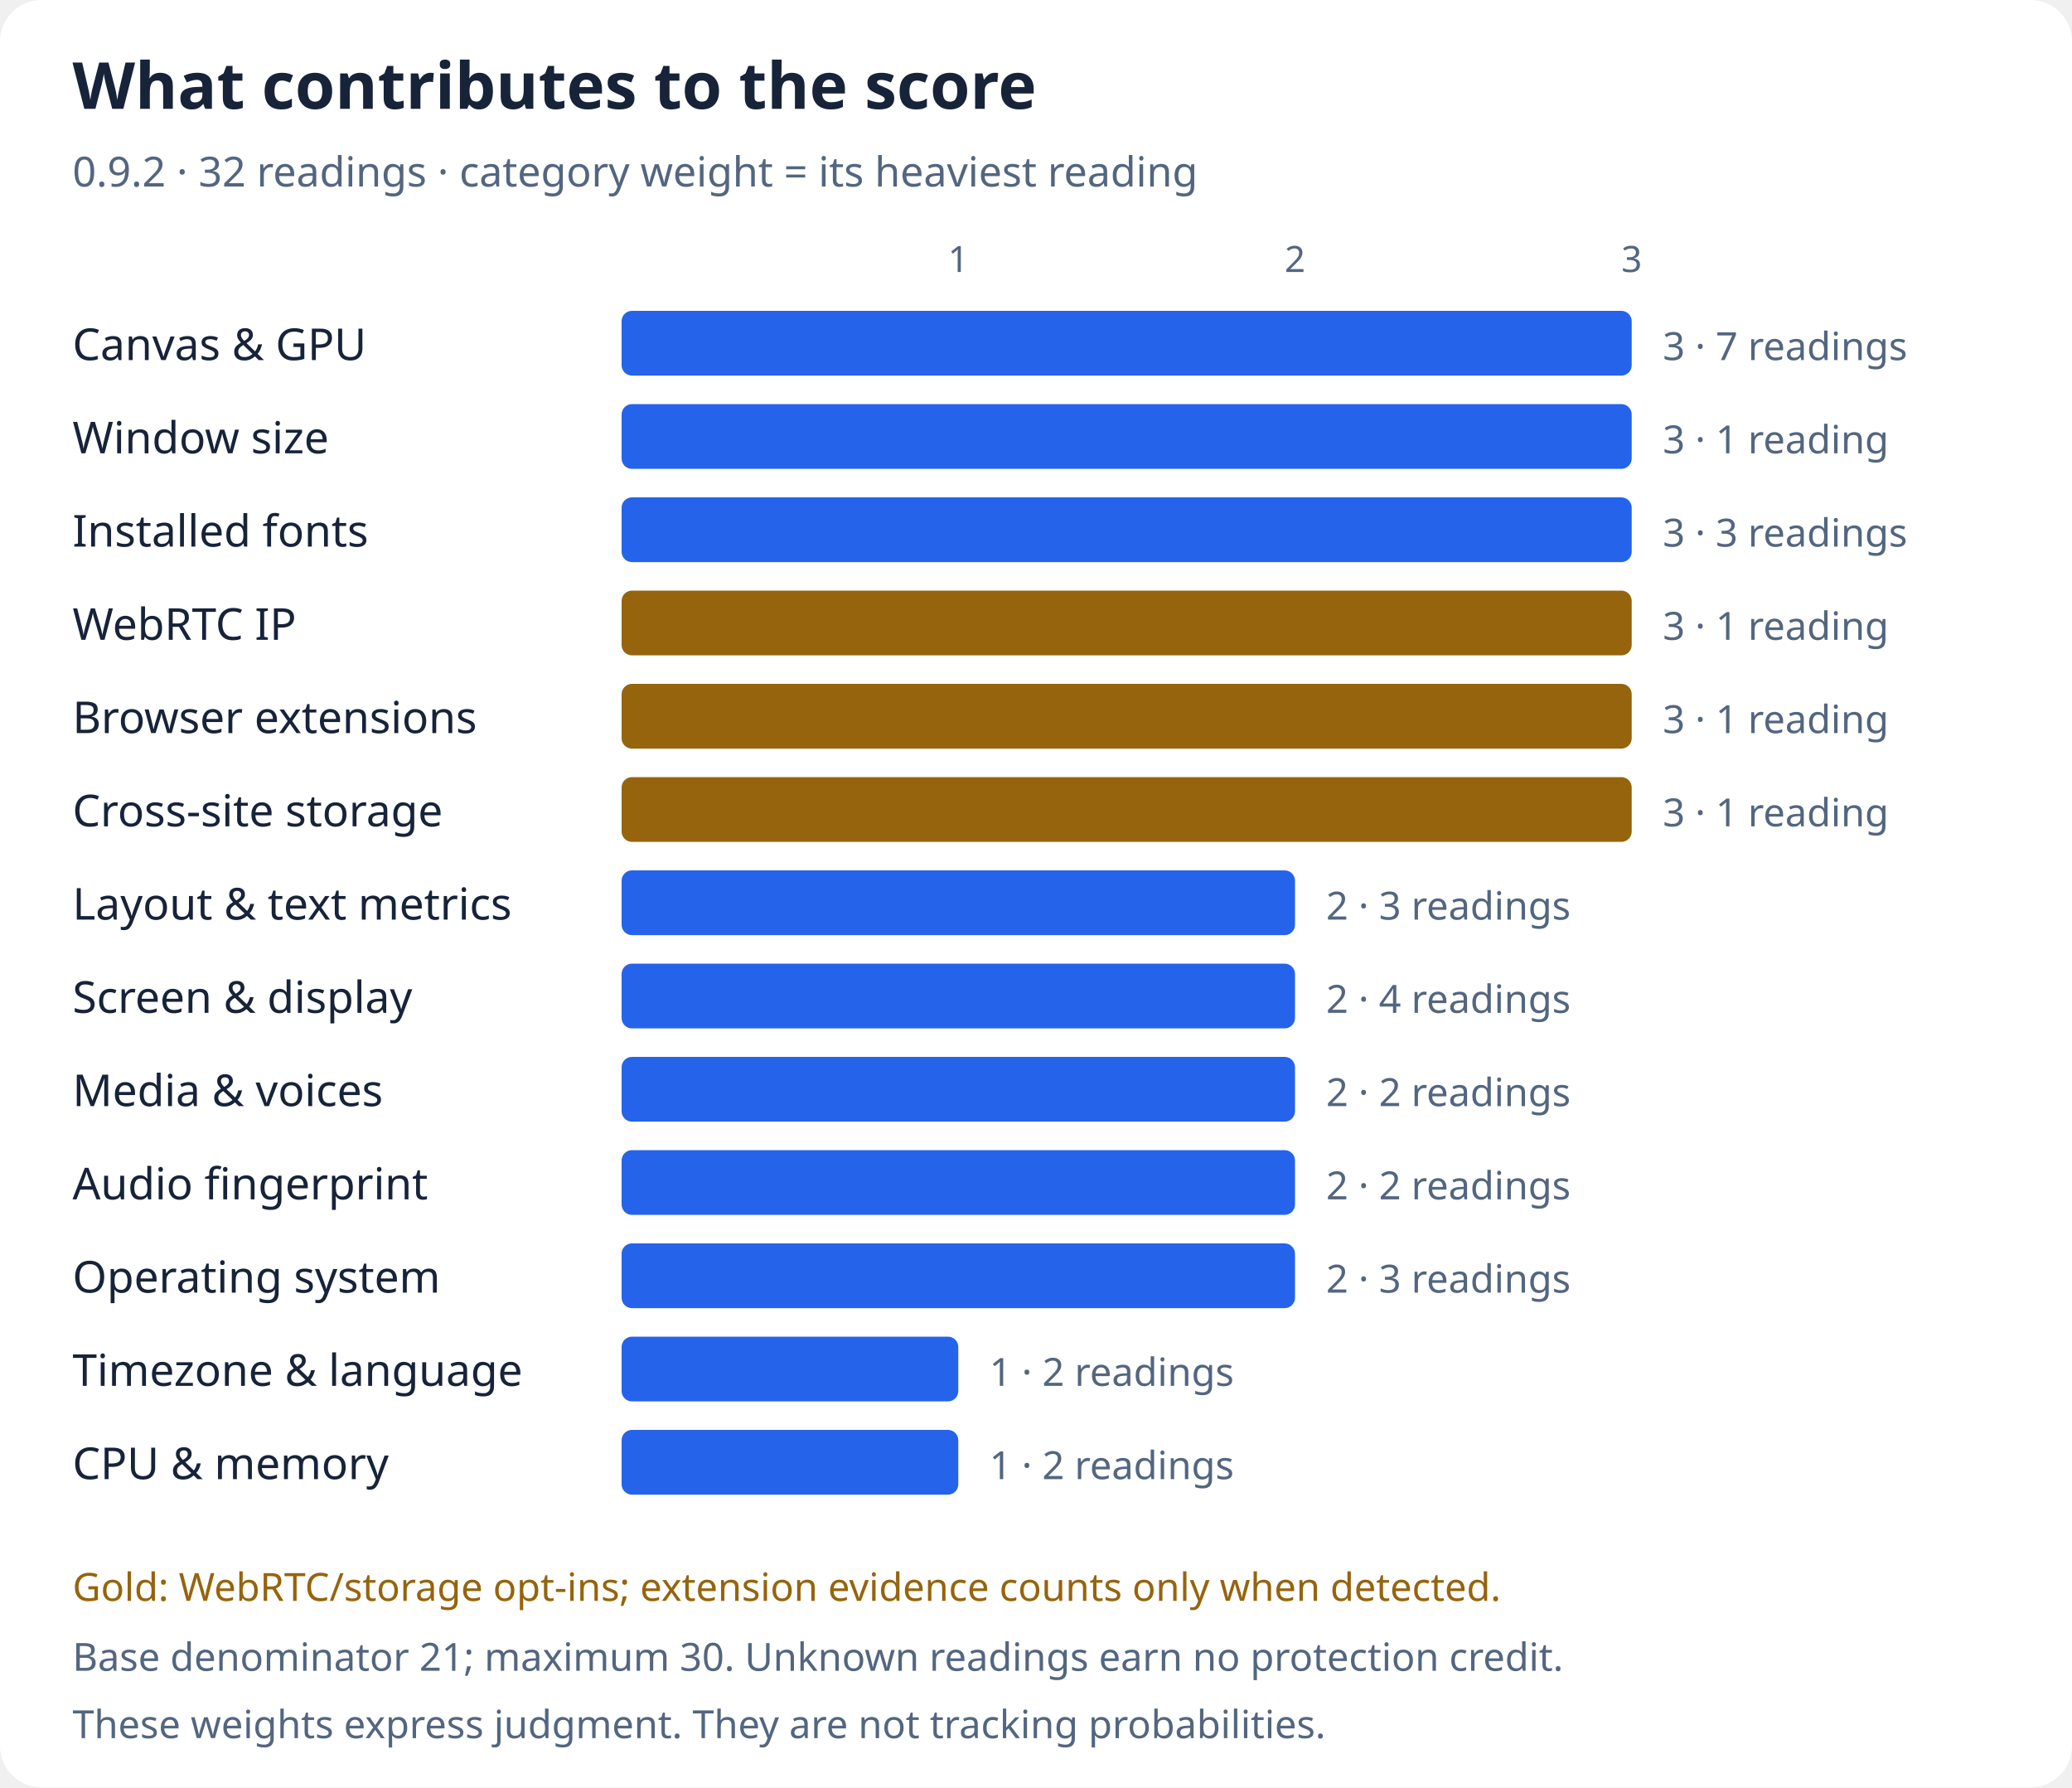
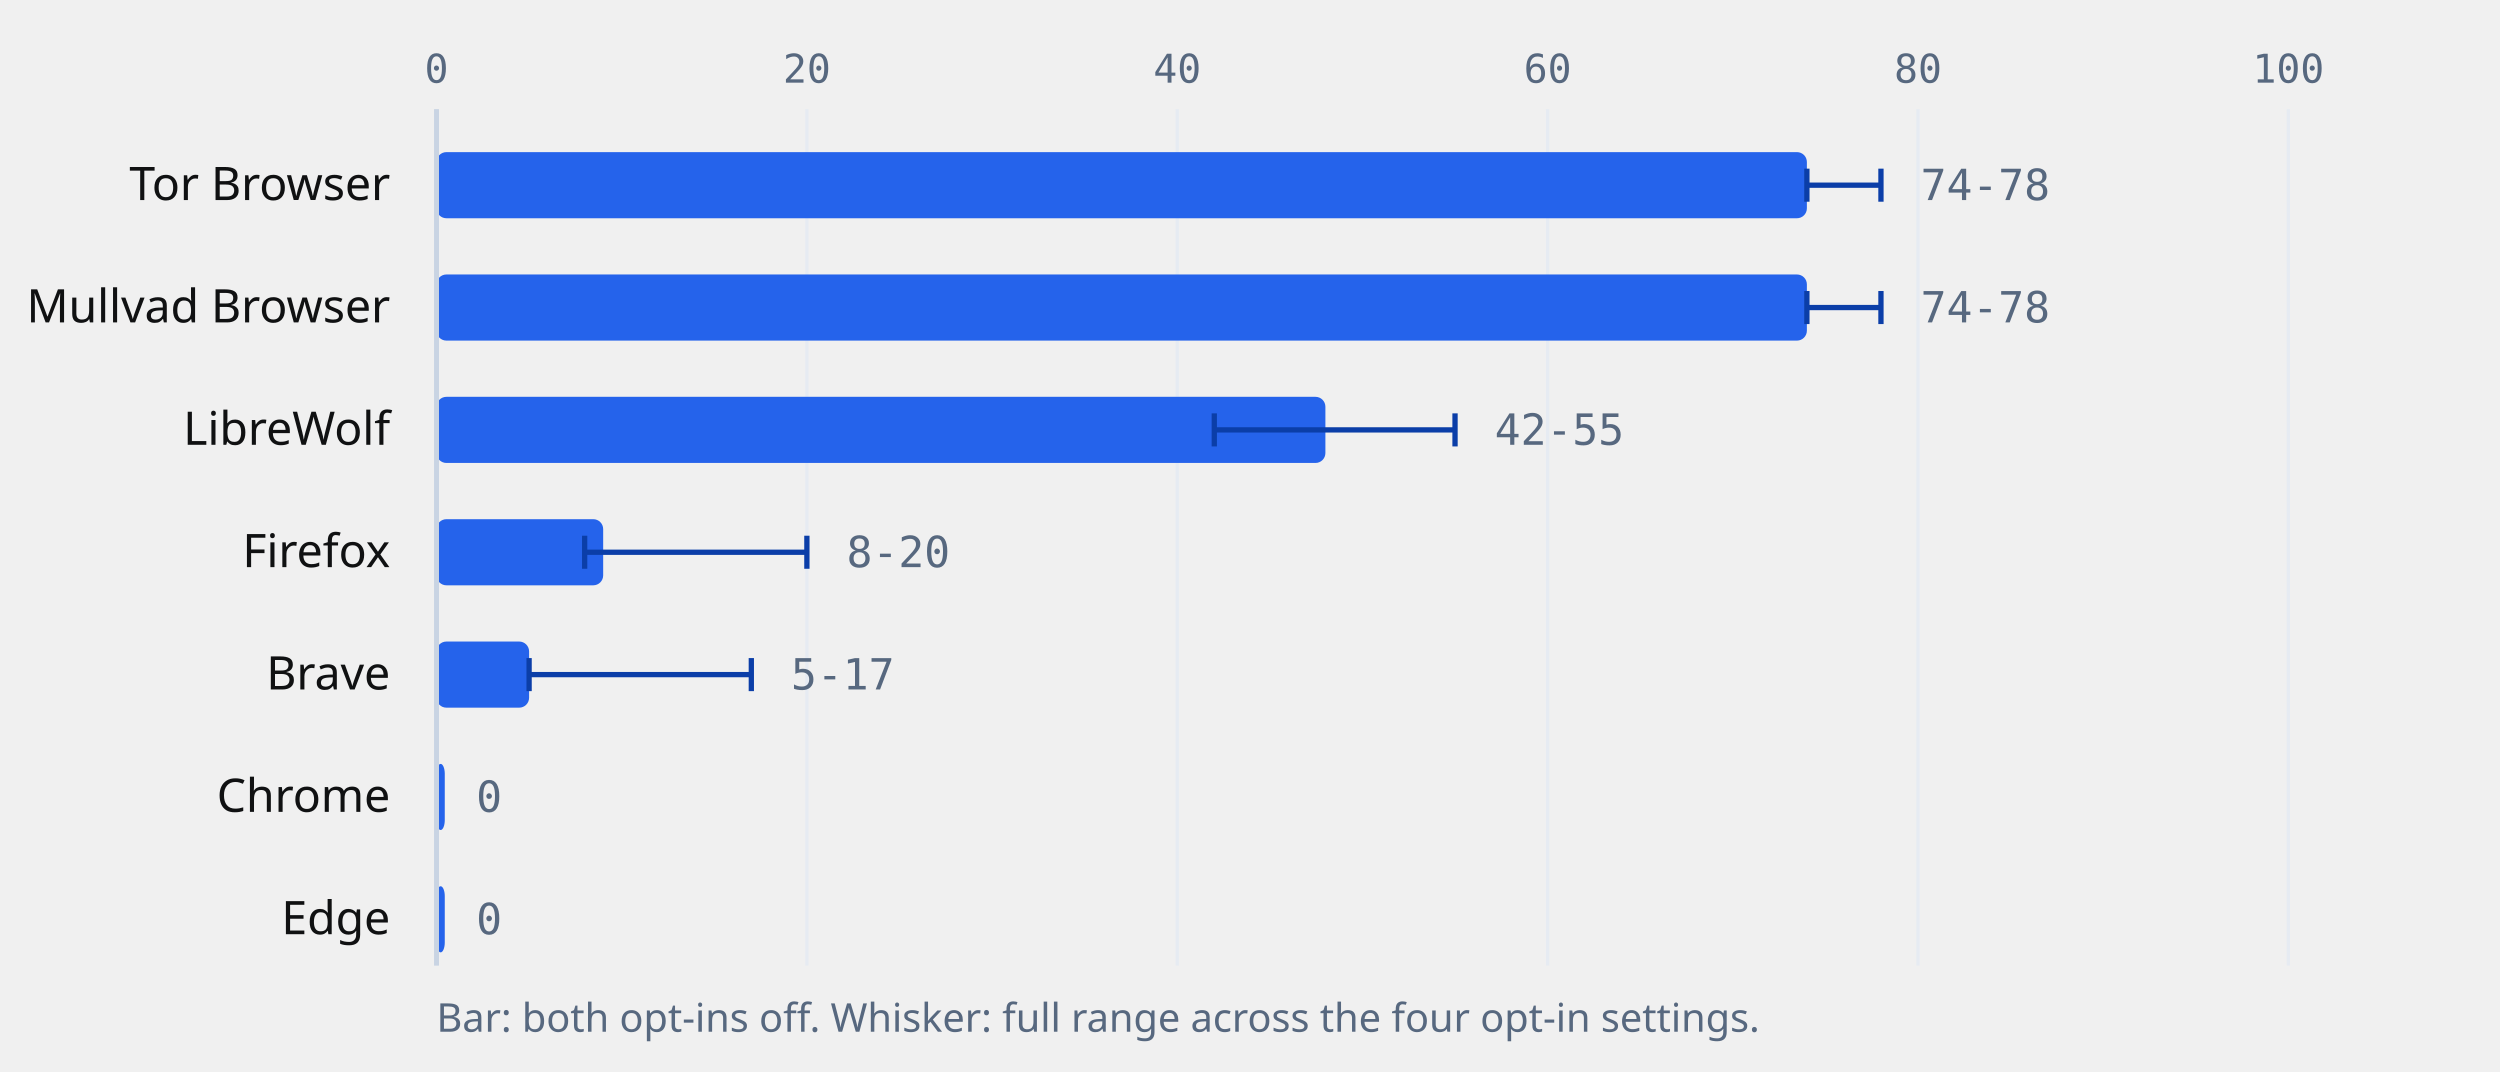
- <svg xmlns="http://www.w3.org/2000/svg" width="800" height="690" viewBox="0 0 800 690" role="img" aria-labelledby="title desc">
-   <style>text{font-family:system-ui,sans-serif}</style>
-   <rect width="800" height="690" rx="16" fill="#ffffff" />
-   <text x="28" y="42" fill="#172339" font-size="25" font-weight="700">What contributes to the score</text>
-   <text x="28" y="72" fill="#536680" font-size="16">0.9.2 · 32 readings · category weight = its heaviest reading</text>
-   <text x="370" y="105" fill="#536680" font-size="14" text-anchor="middle">1</text>
-   <text x="500" y="105" fill="#536680" font-size="14" text-anchor="middle">2</text>
-   <text x="630" y="105" fill="#536680" font-size="14" text-anchor="middle">3</text>
-   <g data-group="gpu" data-weight="3" data-readings="7">
-     <text x="28" y="139" fill="#172339" font-size="17">Canvas &amp; GPU</text>
-     <rect x="240" y="120" width="390" height="25" rx="4" fill="#2563eb" />
-     <text x="642" y="139" fill="#536680" font-size="15">3 · 7 readings</text>
-   </g>
-   <g data-group="window" data-weight="3" data-readings="1">
-     <text x="28" y="175" fill="#172339" font-size="17">Window size</text>
-     <rect x="240" y="156" width="390" height="25" rx="4" fill="#2563eb" />
-     <text x="642" y="175" fill="#536680" font-size="15">3 · 1 reading</text>
-   </g>
-   <g data-group="fonts" data-weight="3" data-readings="3">
-     <text x="28" y="211" fill="#172339" font-size="17">Installed fonts</text>
-     <rect x="240" y="192" width="390" height="25" rx="4" fill="#2563eb" />
-     <text x="642" y="211" fill="#536680" font-size="15">3 · 3 readings</text>
-   </g>
-   <g data-group="network" data-weight="3" data-readings="1">
-     <text x="28" y="247" fill="#172339" font-size="17">WebRTC IP</text>
-     <rect x="240" y="228" width="390" height="25" rx="4" fill="#96640d" />
-     <text x="642" y="247" fill="#536680" font-size="15">3 · 1 reading</text>
-   </g>
-   <g data-group="extensions" data-weight="3" data-readings="1">
-     <text x="28" y="283" fill="#172339" font-size="17">Browser extensions</text>
-     <rect x="240" y="264" width="390" height="25" rx="4" fill="#96640d" />
-     <text x="642" y="283" fill="#536680" font-size="15">3 · 1 reading</text>
-   </g>
-   <g data-group="storage" data-weight="3" data-readings="1">
-     <text x="28" y="319" fill="#172339" font-size="17">Cross-site storage</text>
-     <rect x="240" y="300" width="390" height="25" rx="4" fill="#96640d" />
-     <text x="642" y="319" fill="#536680" font-size="15">3 · 1 reading</text>
-   </g>
-   <g data-group="layout" data-weight="2" data-readings="3">
-     <text x="28" y="355" fill="#172339" font-size="17">Layout &amp; text metrics</text>
-     <rect x="240" y="336" width="260" height="25" rx="4" fill="#2563eb" />
-     <text x="512" y="355" fill="#536680" font-size="15">2 · 3 readings</text>
-   </g>
-   <g data-group="display" data-weight="2" data-readings="4">
-     <text x="28" y="391" fill="#172339" font-size="17">Screen &amp; display</text>
-     <rect x="240" y="372" width="260" height="25" rx="4" fill="#2563eb" />
-     <text x="512" y="391" fill="#536680" font-size="15">2 · 4 readings</text>
-   </g>
-   <g data-group="media" data-weight="2" data-readings="2">
-     <text x="28" y="427" fill="#172339" font-size="17">Media &amp; voices</text>
-     <rect x="240" y="408" width="260" height="25" rx="4" fill="#2563eb" />
-     <text x="512" y="427" fill="#536680" font-size="15">2 · 2 readings</text>
-   </g>
-   <g data-group="audio" data-weight="2" data-readings="2">
-     <text x="28" y="463" fill="#172339" font-size="17">Audio fingerprint</text>
-     <rect x="240" y="444" width="260" height="25" rx="4" fill="#2563eb" />
-     <text x="512" y="463" fill="#536680" font-size="15">2 · 2 readings</text>
-   </g>
-   <g data-group="os" data-weight="2" data-readings="3">
-     <text x="28" y="499" fill="#172339" font-size="17">Operating system</text>
-     <rect x="240" y="480" width="260" height="25" rx="4" fill="#2563eb" />
-     <text x="512" y="499" fill="#536680" font-size="15">2 · 3 readings</text>
-   </g>
-   <g data-group="locale" data-weight="1" data-readings="2">
-     <text x="28" y="535" fill="#172339" font-size="17">Timezone &amp; language</text>
-     <rect x="240" y="516" width="130" height="25" rx="4" fill="#2563eb" />
-     <text x="382" y="535" fill="#536680" font-size="15">1 · 2 readings</text>
-   </g>
-   <g data-group="hardware" data-weight="1" data-readings="2">
-     <text x="28" y="571" fill="#172339" font-size="17">CPU &amp; memory</text>
-     <rect x="240" y="552" width="130" height="25" rx="4" fill="#2563eb" />
-     <text x="382" y="571" fill="#536680" font-size="15">1 · 2 readings</text>
-   </g>
-   <text x="28" y="618" fill="#96640d" font-size="15">Gold: WebRTC/storage opt-ins; extension evidence counts only when detected.</text>
-   <text x="28" y="645" fill="#536680" font-size="15">Base denominator 21; maximum 30. Unknown readings earn no protection credit.</text>
-   <text x="28" y="671" fill="#536680" font-size="15">These weights express judgment. They are not tracking probabilities.</text>
+ <svg xmlns="http://www.w3.org/2000/svg" viewBox="0 0 756 324" width="756" height="324" role="img" aria-label="Score by browser, higher means more of the fingerprint hidden">
+   <style>text{font-family:ui-sans-serif,system-ui,"Segoe UI",sans-serif}.n{font-family:ui-monospace,Menlo,Consolas,monospace}</style>
+   <line x1="132.0" y1="33" x2="132.0" y2="292" stroke="#e6ebf2" stroke-width="1" />
+   <text x="132.0" y="25" fill="#57687f" font-size="12" text-anchor="middle" class="n">0</text>
+   <line x1="244.0" y1="33" x2="244.0" y2="292" stroke="#e6ebf2" stroke-width="1" />
+   <text x="244.0" y="25" fill="#57687f" font-size="12" text-anchor="middle" class="n">20</text>
+   <line x1="356.0" y1="33" x2="356.0" y2="292" stroke="#e6ebf2" stroke-width="1" />
+   <text x="356.0" y="25" fill="#57687f" font-size="12" text-anchor="middle" class="n">40</text>
+   <line x1="468.0" y1="33" x2="468.0" y2="292" stroke="#e6ebf2" stroke-width="1" />
+   <text x="468.0" y="25" fill="#57687f" font-size="12" text-anchor="middle" class="n">60</text>
+   <line x1="580.0" y1="33" x2="580.0" y2="292" stroke="#e6ebf2" stroke-width="1" />
+   <text x="580.0" y="25" fill="#57687f" font-size="12" text-anchor="middle" class="n">80</text>
+   <line x1="692.0" y1="33" x2="692.0" y2="292" stroke="#e6ebf2" stroke-width="1" />
+   <text x="692.0" y="25" fill="#57687f" font-size="12" text-anchor="middle" class="n">100</text>
+   <text x="118" y="60.5" fill="#101112" font-size="14" text-anchor="end">Tor Browser</text>
+   <rect x="132.0" y="46" width="414.4" height="20" rx="3" fill="#2563EB" />
+   <line x1="546.4" y1="56.0" x2="568.8" y2="56.0" stroke="#0b3ea8" stroke-width="1.6" />
+   <line x1="546.4" y1="51.0" x2="546.4" y2="61.0" stroke="#0b3ea8" stroke-width="1.6" />
+   <line x1="568.8" y1="51.0" x2="568.8" y2="61.0" stroke="#0b3ea8" stroke-width="1.6" />
+   <text x="580.8" y="60.5" fill="#57687f" font-size="13" class="n">74-78</text>
+   <text x="118" y="97.5" fill="#101112" font-size="14" text-anchor="end">Mullvad Browser</text>
+   <rect x="132.0" y="83" width="414.4" height="20" rx="3" fill="#2563EB" />
+   <line x1="546.4" y1="93.0" x2="568.8" y2="93.0" stroke="#0b3ea8" stroke-width="1.6" />
+   <line x1="546.4" y1="88.0" x2="546.4" y2="98.0" stroke="#0b3ea8" stroke-width="1.6" />
+   <line x1="568.8" y1="88.0" x2="568.8" y2="98.0" stroke="#0b3ea8" stroke-width="1.6" />
+   <text x="580.8" y="97.5" fill="#57687f" font-size="13" class="n">74-78</text>
+   <text x="118" y="134.5" fill="#101112" font-size="14" text-anchor="end">LibreWolf</text>
+   <rect x="132.0" y="120" width="268.8" height="20" rx="3" fill="#2563EB" />
+   <line x1="367.2" y1="130.0" x2="440.0" y2="130.0" stroke="#0b3ea8" stroke-width="1.6" />
+   <line x1="367.2" y1="125.0" x2="367.2" y2="135.0" stroke="#0b3ea8" stroke-width="1.6" />
+   <line x1="440.0" y1="125.0" x2="440.0" y2="135.0" stroke="#0b3ea8" stroke-width="1.6" />
+   <text x="452.0" y="134.5" fill="#57687f" font-size="13" class="n">42-55</text>
+   <text x="118" y="171.5" fill="#101112" font-size="14" text-anchor="end">Firefox</text>
+   <rect x="132.0" y="157" width="50.4" height="20" rx="3" fill="#2563EB" />
+   <line x1="176.8" y1="167.0" x2="244.0" y2="167.0" stroke="#0b3ea8" stroke-width="1.6" />
+   <line x1="176.8" y1="162.0" x2="176.8" y2="172.0" stroke="#0b3ea8" stroke-width="1.6" />
+   <line x1="244.0" y1="162.0" x2="244.0" y2="172.0" stroke="#0b3ea8" stroke-width="1.6" />
+   <text x="256.0" y="171.5" fill="#57687f" font-size="13" class="n">8-20</text>
+   <text x="118" y="208.5" fill="#101112" font-size="14" text-anchor="end">Brave</text>
+   <rect x="132.0" y="194" width="28.0" height="20" rx="3" fill="#2563EB" />
+   <line x1="160.0" y1="204.0" x2="227.2" y2="204.0" stroke="#0b3ea8" stroke-width="1.6" />
+   <line x1="160.0" y1="199.0" x2="160.0" y2="209.0" stroke="#0b3ea8" stroke-width="1.6" />
+   <line x1="227.2" y1="199.0" x2="227.2" y2="209.0" stroke="#0b3ea8" stroke-width="1.6" />
+   <text x="239.2" y="208.5" fill="#57687f" font-size="13" class="n">5-17</text>
+   <text x="118" y="245.5" fill="#101112" font-size="14" text-anchor="end">Chrome</text>
+   <rect x="132.0" y="231" width="2.5" height="20" rx="3" fill="#2563EB" />
+   <text x="144.0" y="245.5" fill="#57687f" font-size="13" class="n">0</text>
+   <text x="118" y="282.5" fill="#101112" font-size="14" text-anchor="end">Edge</text>
+   <rect x="132.0" y="268" width="2.5" height="20" rx="3" fill="#2563EB" />
+   <text x="144.0" y="282.5" fill="#57687f" font-size="13" class="n">0</text>
+   <line x1="132" y1="33" x2="132" y2="292" stroke="#c9d4e3" stroke-width="1.5" />
+   <text x="132" y="312" fill="#57687f" font-size="12">Bar: both opt-ins off. Whisker: full range across the four opt-in settings.</text>
</svg>
